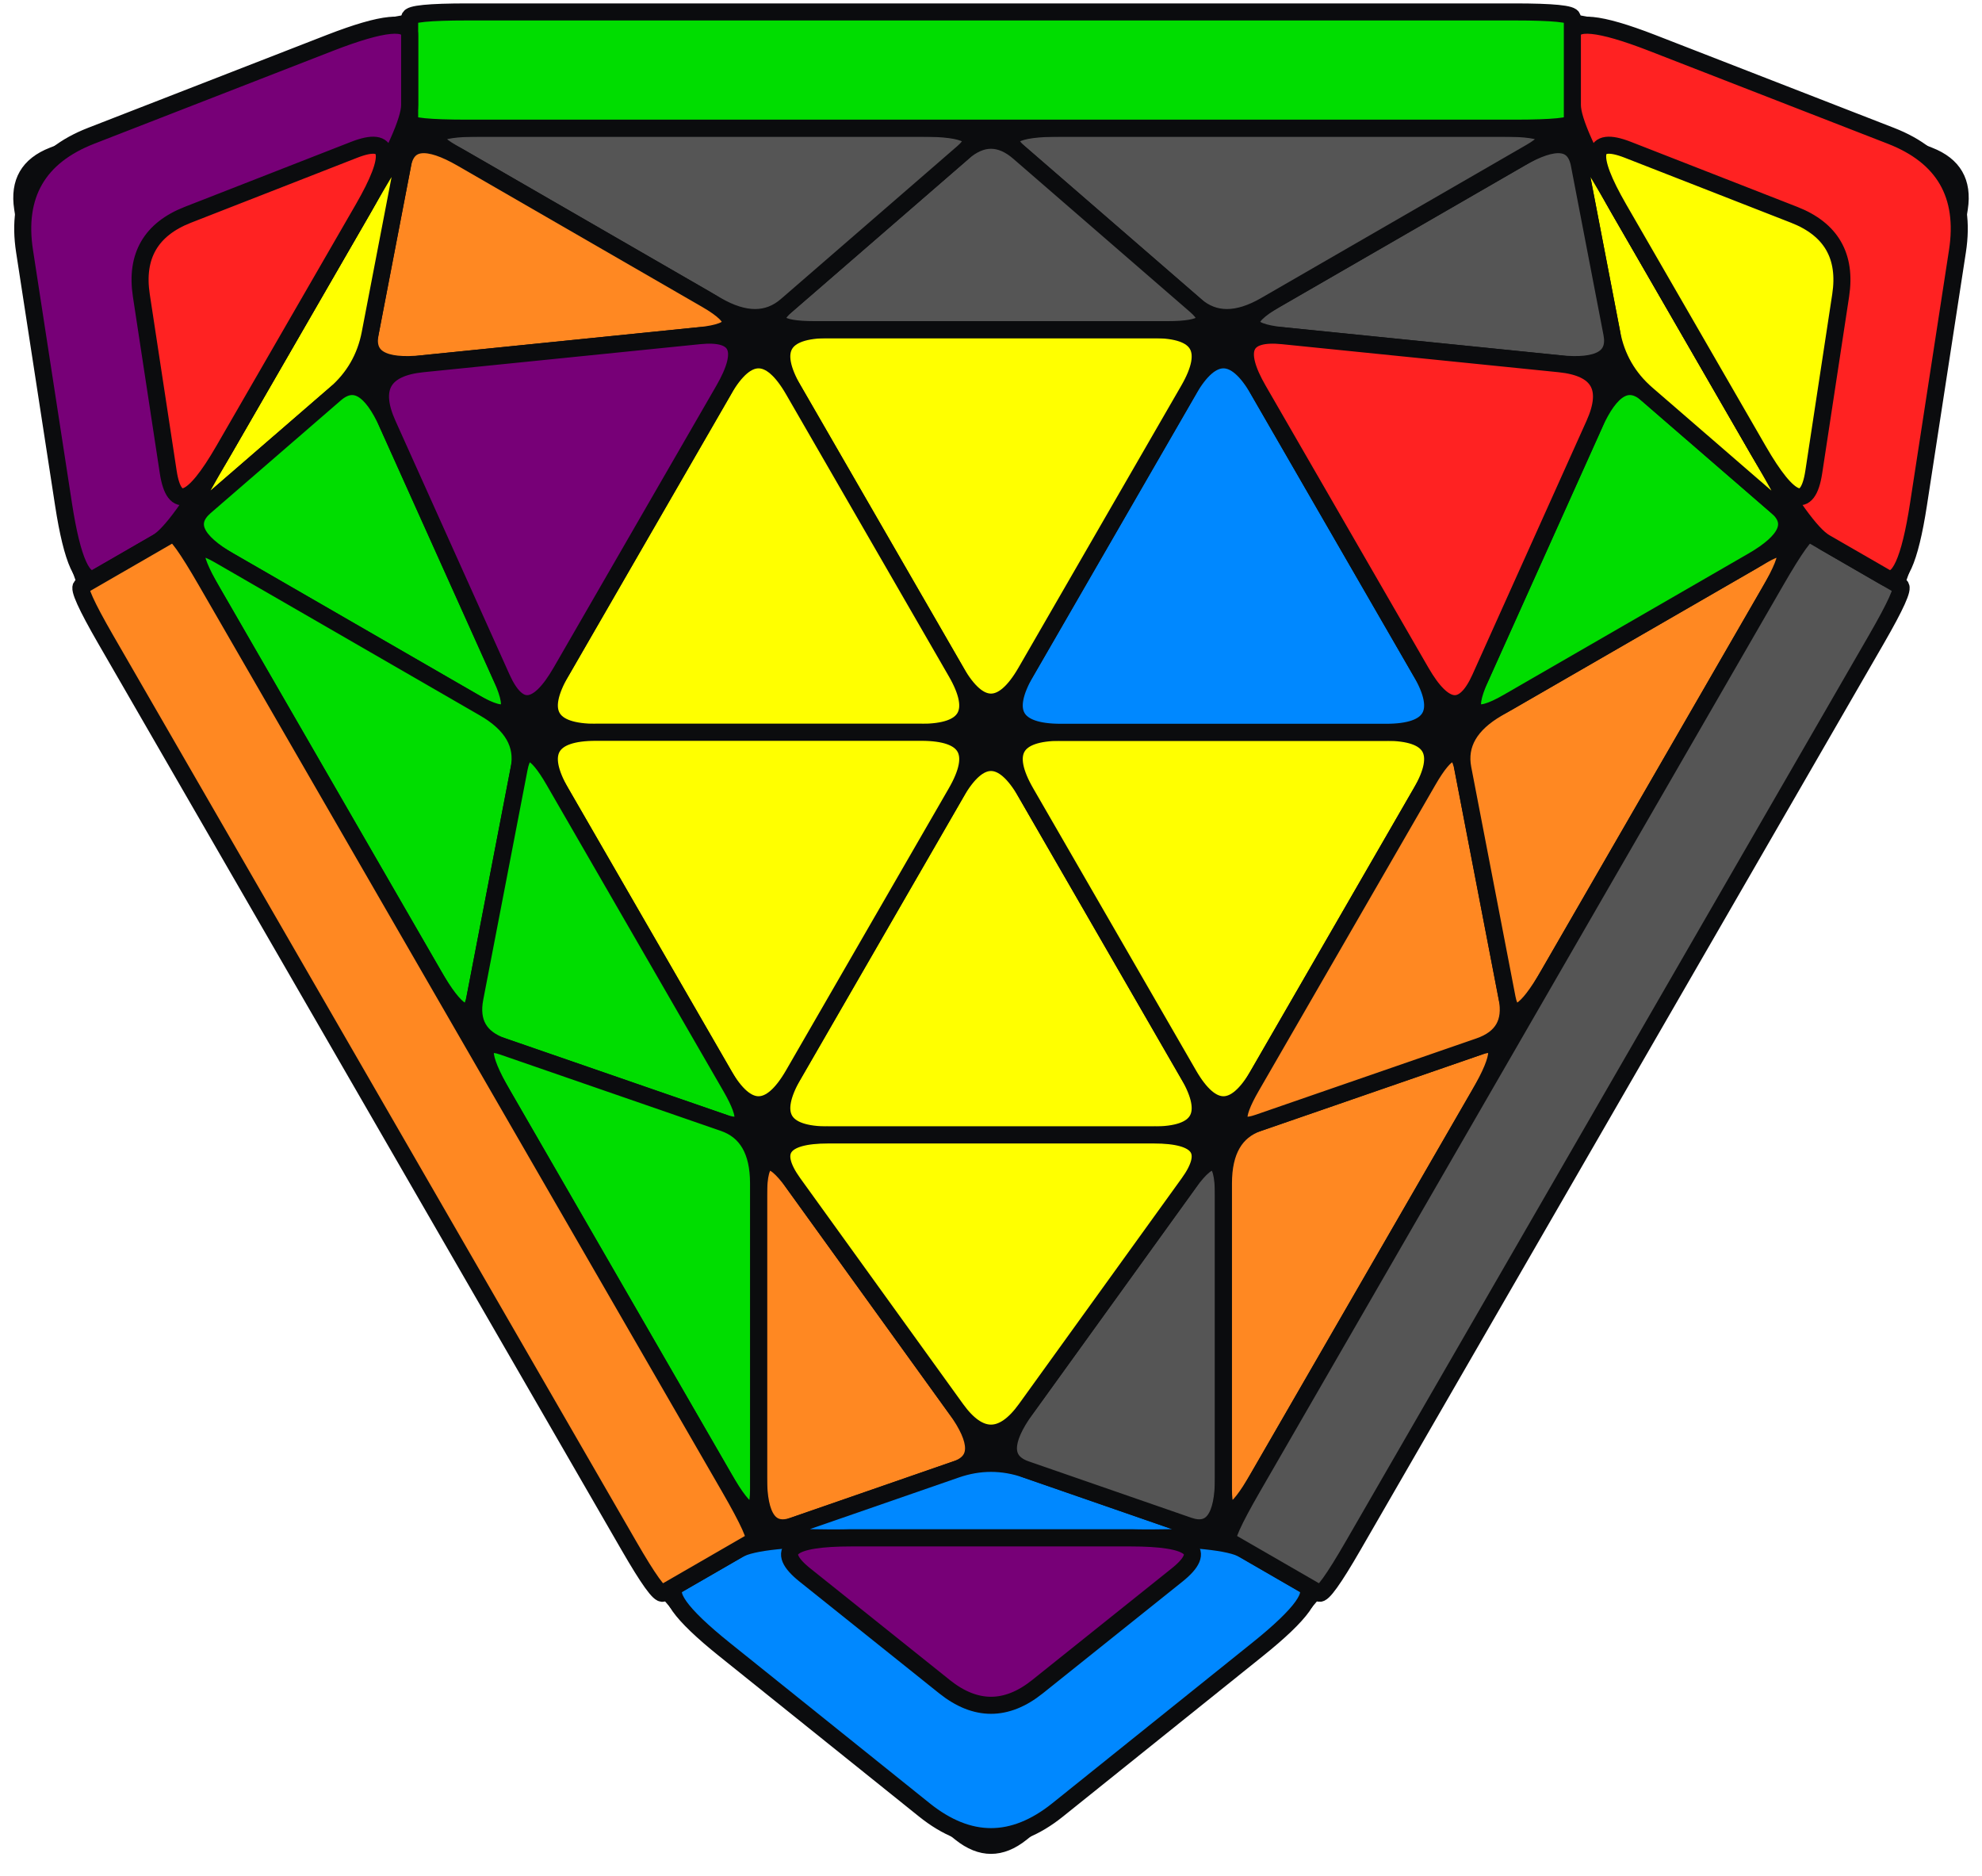
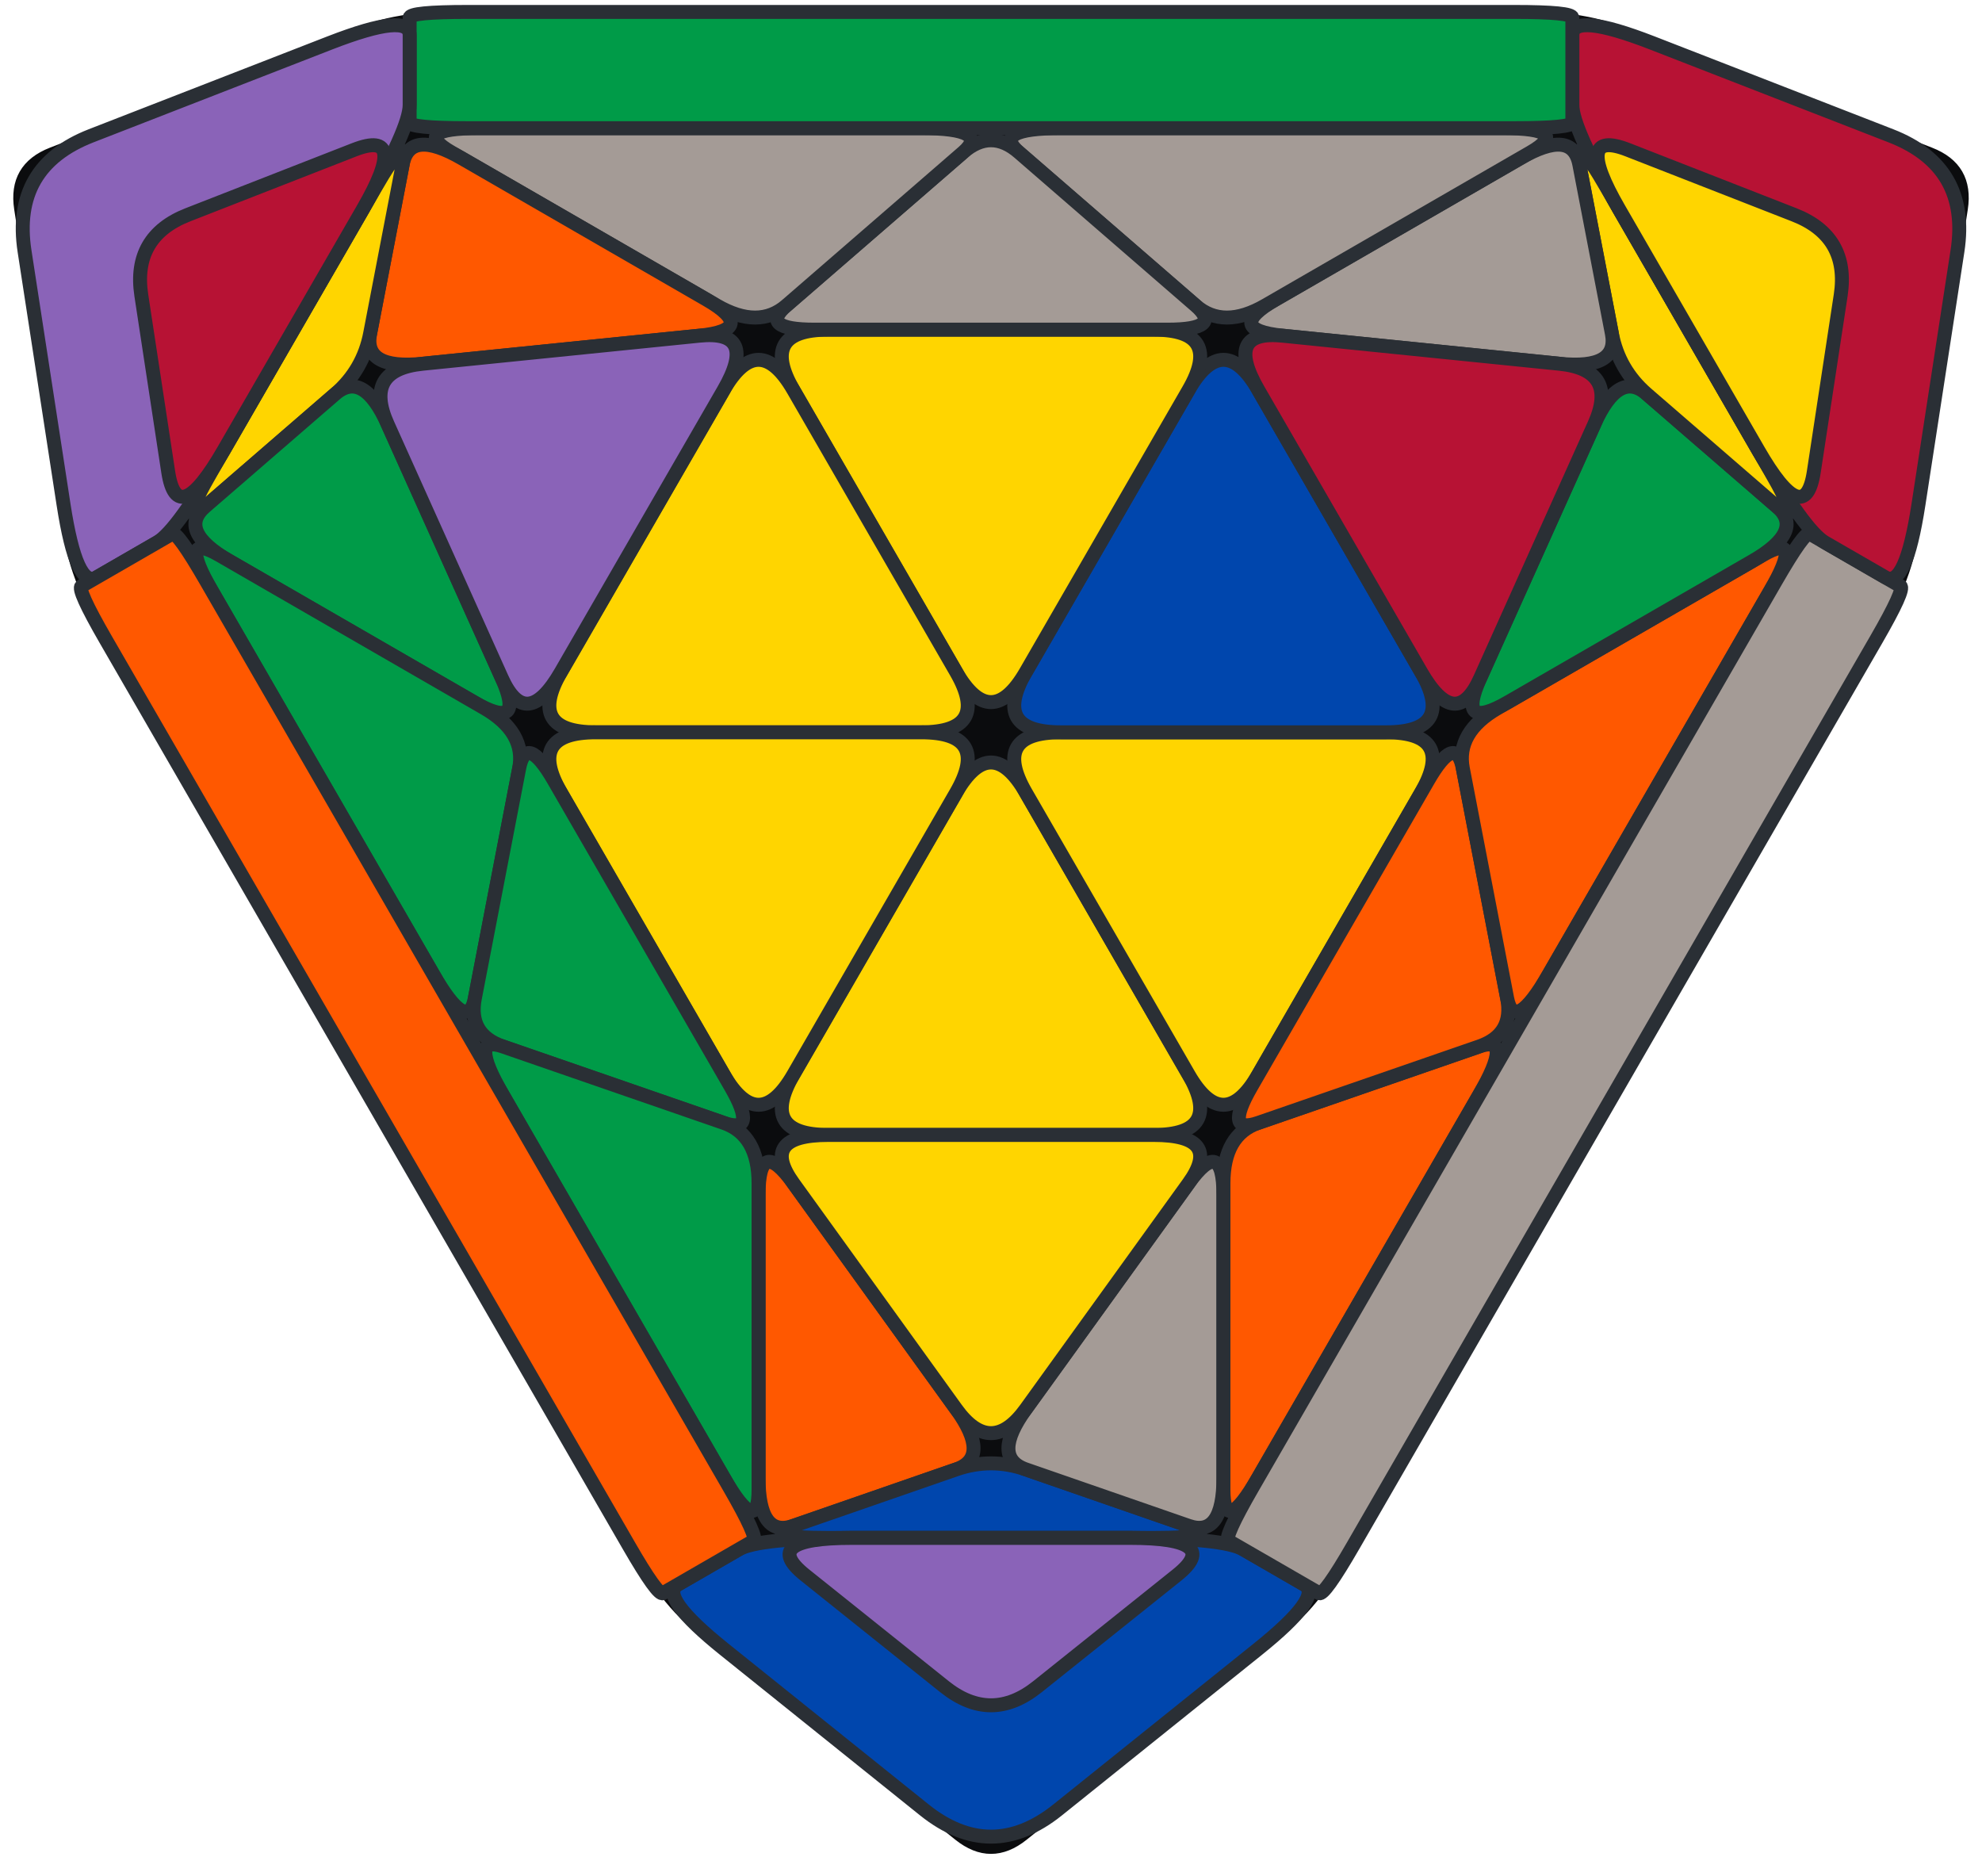
<svg xmlns="http://www.w3.org/2000/svg" viewBox="-12.79 -9.45 25.58 24.2" role="img" aria-label="PF 4 PF case, FTO 2-Look L3T case diagram">
+   <rect x="-10.95" y="24.08" width="27.2" height="NaN" fill="#f5f5f0" rx="2.5" />
  <path d="M-3.869 11.491L-0.430 14.251Q0.000 14.596,0.430 14.251L3.869 11.491 L0.430 14.251L3.869 11.491Q4.299 11.146,5.049 9.847L11.052 -0.550 L5.049 9.847L11.052 -0.550Q11.802 -1.850,11.886 -2.395L12.557 -6.753 L11.886 -2.395L12.557 -6.753Q12.641 -7.298,12.127 -7.498L8.017 -9.096 L12.127 -7.498L8.017 -9.096Q7.503 -9.296,6.003 -9.296L-6.003 -9.296 L6.003 -9.296L-6.003 -9.296Q-7.503 -9.296,-8.017 -9.096L-12.127 -7.498 L-8.017 -9.096L-12.127 -7.498Q-12.641 -7.298,-12.557 -6.753L-11.886 -2.395 L-12.557 -6.753L-11.886 -2.395Q-11.802 -1.850,-11.052 -0.550L-5.049 9.847 L-11.052 -0.550L-5.049 9.847Q-4.299 11.146,-3.869 11.491L-0.430 14.251Z" fill="#0b0c0e" stroke="#0b0c0e" stroke-width="0.1" stroke-linejoin="round" />
-   <path d="M-0.450 0.779L-2.550 4.417Q-3.000 5.196,-2.100 5.196L2.100 5.196 L-2.100 5.196L2.100 5.196Q3.000 5.196,2.550 4.417L0.450 0.779 L2.550 4.417L0.450 0.779Q0.000 0.000,-0.450 0.779L-2.550 4.417Z" fill="#ff0" stroke="#0b0c0e" stroke-width="0.22" stroke-linejoin="round" />
-   <path d="M-3.000 5.976L-3.000 9.616Q-3.000 10.396,-2.550 10.240L-0.450 9.512 L-2.550 10.240L-0.450 9.512Q0.000 9.356,-0.450 8.732L-2.550 5.820 L-0.450 8.732L-2.550 5.820Q-3.000 5.196,-3.000 5.976L-3.000 9.616Z" fill="#f82" stroke="#0b0c0e" stroke-width="0.22" stroke-linejoin="round" />
-   <path d="M-2.100 10.396L2.100 10.396Q3.000 10.396,2.550 10.240L0.450 9.512 L2.550 10.240L0.450 9.512Q0.000 9.356,-0.450 9.512L-2.550 10.240 L-0.450 9.512L-2.550 10.240Q-3.000 10.396,-2.100 10.396L2.100 10.396Z" fill="#08f" stroke="#0b0c0e" stroke-width="0.22" stroke-linejoin="round" />
-   <path d="M3.000 9.616L3.000 5.976Q3.000 5.196,2.550 5.820L0.450 8.732 L2.550 5.820L0.450 8.732Q0.000 9.356,0.450 9.512L2.550 10.240 L0.450 9.512L2.550 10.240Q3.000 10.396,3.000 9.616L3.000 5.976Z" fill="#555" stroke="#0b0c0e" stroke-width="0.22" stroke-linejoin="round" />
-   <path d="M2.100 5.196L-2.100 5.196Q-3.000 5.196,-2.550 5.820L-0.450 8.732 L-2.550 5.820L-0.450 8.732Q0.000 9.356,0.450 8.732L2.550 5.820 L0.450 8.732L2.550 5.820Q3.000 5.196,2.100 5.196L-2.100 5.196Z" fill="#ff0" stroke="#0b0c0e" stroke-width="0.22" stroke-linejoin="round" />
-   <path d="M0.450 0.779L2.550 4.417Q3.000 5.196,3.450 4.417L5.550 0.779 L3.450 4.417L5.550 0.779Q6.000 0.000,5.100 0.000L0.900 0.000 L5.100 0.000L0.900 0.000Q0.000 0.000,0.450 0.779L2.550 4.417Z" fill="#ff0" stroke="#0b0c0e" stroke-width="0.22" stroke-linejoin="round" />
-   <path d="M3.000 5.820L3.000 9.772Q3.000 10.396,3.450 9.616L6.301 4.678 L3.450 9.616L6.301 4.678Q6.752 3.898,6.301 4.054L3.450 5.040 L6.301 4.054L3.450 5.040Q3.000 5.196,3.000 5.820L3.000 9.772Z" fill="#f82" stroke="#0b0c0e" stroke-width="0.22" stroke-linejoin="round" />
-   <path d="M5.640 0.624L3.360 4.573Q3.000 5.196,3.450 5.040L6.301 4.054 L3.450 5.040L6.301 4.054Q6.752 3.898,6.661 3.430L6.090 0.468 L6.661 3.430L6.090 0.468Q6.000 0.000,5.640 0.624L3.360 4.573Z" fill="#f82" stroke="#0b0c0e" stroke-width="0.22" stroke-linejoin="round" />
-   <path d="M6.090 0.468L6.661 3.430Q6.752 3.898,7.202 3.118L10.053 -1.820 L7.202 3.118L10.053 -1.820Q10.503 -2.600,9.963 -2.288L6.540 -0.312 L9.963 -2.288L6.540 -0.312Q6.000 0.000,6.090 0.468L6.661 3.430Z" fill="#f82" stroke="#0b0c0e" stroke-width="0.22" stroke-linejoin="round" />
-   <path d="M-3.260 10.546L-4.039 10.996Q-4.299 11.146,-3.439 11.836L-0.860 13.906 L-3.439 11.836L-0.860 13.906Q0.000 14.596,0.860 13.906L3.439 11.836 L0.860 13.906L3.439 11.836Q4.299 11.146,4.039 10.996L3.260 10.546 L4.039 10.996L3.260 10.546Q3.000 10.396,1.800 10.396L-1.800 10.396 L1.800 10.396L-1.800 10.396Q-3.000 10.396,-3.260 10.546L-4.039 10.996Z" fill="#08f" stroke="#0b0c0e" stroke-width="0.22" stroke-linejoin="round" />
-   <path d="M-2.400 10.876L-0.600 12.316Q0.000 12.796,0.600 12.316L2.400 10.876 L0.600 12.316L2.400 10.876Q3.000 10.396,1.800 10.396L-1.800 10.396 L1.800 10.396L-1.800 10.396Q-3.000 10.396,-2.400 10.876L-0.600 12.316Z" fill="#707" stroke="#0b0c0e" stroke-width="0.22" stroke-linejoin="round" />
-   <path d="M3.065 10.434L4.234 11.109Q4.299 11.146,4.674 10.496L11.427 -1.200 L4.674 10.496L11.427 -1.200Q11.802 -1.850,11.737 -1.887L10.568 -2.562 L11.737 -1.887L10.568 -2.562Q10.503 -2.600,10.128 -1.950L3.375 9.746 L10.128 -1.950L3.375 9.746Q3.000 10.396,3.065 10.434L4.234 11.109Z" fill="#555" stroke="#0b0c0e" stroke-width="0.22" stroke-linejoin="round" />
-   <path d="M0.900 0.000L5.100 0.000Q6.000 0.000,5.550 -0.779L3.450 -4.417 L5.550 -0.779L3.450 -4.417Q3.000 -5.196,2.550 -4.417L0.450 -0.779 L2.550 -4.417L0.450 -0.779Q-0.000 -0.000,0.900 0.000L5.100 0.000Z" fill="#08f" stroke="#0b0c0e" stroke-width="0.22" stroke-linejoin="round" />
-   <path d="M6.675 -0.390L9.828 -2.210Q10.503 -2.600,10.143 -2.912L8.463 -4.366 L10.143 -2.912L8.463 -4.366Q8.103 -4.678,7.787 -3.976L6.315 -0.702 L7.787 -3.976L6.315 -0.702Q6.000 0.000,6.675 -0.390L9.828 -2.210Z" fill="#0d0" stroke="#0b0c0e" stroke-width="0.22" stroke-linejoin="round" />
-   <path d="M10.053 -3.379L7.953 -7.017Q7.503 -7.796,7.593 -7.328L8.013 -5.146 L7.593 -7.328L8.013 -5.146Q8.103 -4.678,8.463 -4.366L10.143 -2.912 L8.463 -4.366L10.143 -2.912Q10.503 -2.600,10.053 -3.379L7.953 -7.017Z" fill="#ff0" stroke="#0b0c0e" stroke-width="0.22" stroke-linejoin="round" />
-   <path d="M6.828 -7.406L3.675 -5.586Q3.000 -5.196,3.765 -5.118L7.337 -4.756 L3.765 -5.118L7.337 -4.756Q8.103 -4.678,8.013 -5.146L7.593 -7.328 L8.013 -5.146L7.593 -7.328Q7.503 -7.796,6.828 -7.406L3.675 -5.586Z" fill="#555" stroke="#0b0c0e" stroke-width="0.22" stroke-linejoin="round" />
-   <path d="M3.450 -4.417L5.550 -0.779Q6.000 0.000,6.315 -0.702L7.787 -3.976 L6.315 -0.702L7.787 -3.976Q8.103 -4.678,7.337 -4.756L3.765 -5.118 L7.337 -4.756L3.765 -5.118Q3.000 -5.196,3.450 -4.417L5.550 -0.779Z" fill="#f22" stroke="#0b0c0e" stroke-width="0.22" stroke-linejoin="round" />
-   <path d="M0.450 -0.779L2.550 -4.417Q3.000 -5.196,2.100 -5.196L-2.100 -5.196 L2.100 -5.196L-2.100 -5.196Q-3.000 -5.196,-2.550 -4.417L-0.450 -0.779 L-2.550 -4.417L-0.450 -0.779Q-0.000 -0.000,0.450 -0.779L2.550 -4.417Z" fill="#ff0" stroke="#0b0c0e" stroke-width="0.22" stroke-linejoin="round" />
-   <path d="M3.540 -5.508L6.963 -7.484Q7.503 -7.796,6.603 -7.796L0.900 -7.796 L6.603 -7.796L0.900 -7.796Q0.000 -7.796,0.360 -7.484L2.640 -5.508 L0.360 -7.484L2.640 -5.508Q3.000 -5.196,3.540 -5.508L6.963 -7.484Z" fill="#555" stroke="#0b0c0e" stroke-width="0.22" stroke-linejoin="round" />
-   <path d="M-2.280 -5.196L2.280 -5.196Q3.000 -5.196,2.640 -5.508L0.360 -7.484 L2.640 -5.508L0.360 -7.484Q0.000 -7.796,-0.360 -7.484L-2.640 -5.508 L-0.360 -7.484L-2.640 -5.508Q-3.000 -5.196,-2.280 -5.196L2.280 -5.196Z" fill="#555" stroke="#0b0c0e" stroke-width="0.22" stroke-linejoin="round" />
-   <path d="M-2.640 -5.508L-0.360 -7.484Q0.000 -7.796,-0.900 -7.796L-6.603 -7.796 L-0.900 -7.796L-6.603 -7.796Q-7.503 -7.796,-6.963 -7.484L-3.540 -5.508 L-6.963 -7.484L-3.540 -5.508Q-3.000 -5.196,-2.640 -5.508L-0.360 -7.484Z" fill="#555" stroke="#0b0c0e" stroke-width="0.22" stroke-linejoin="round" />
-   <path d="M10.763 -2.450L11.543 -2.000Q11.802 -1.850,11.970 -2.940L12.473 -6.208 L11.970 -2.940L12.473 -6.208Q12.641 -7.298,11.613 -7.698L8.531 -8.897 L11.613 -7.698L8.531 -8.897Q7.503 -9.296,7.503 -8.996L7.503 -8.096 L7.503 -8.996L7.503 -8.096Q7.503 -7.796,8.103 -6.757L9.903 -3.639 L8.103 -6.757L9.903 -3.639Q10.503 -2.600,10.763 -2.450L11.543 -2.000Z" fill="#f22" stroke="#0b0c0e" stroke-width="0.22" stroke-linejoin="round" />
-   <path d="M10.619 -3.360L10.966 -5.638Q11.082 -6.398,10.366 -6.678L8.219 -7.517 L10.366 -6.678L8.219 -7.517Q7.503 -7.796,8.103 -6.757L9.903 -3.639 L8.103 -6.757L9.903 -3.639Q10.503 -2.600,10.619 -3.360L10.966 -5.638Z" fill="#ff0" stroke="#0b0c0e" stroke-width="0.22" stroke-linejoin="round" />
-   <path d="M7.503 -7.871L7.503 -9.221Q7.503 -9.296,6.753 -9.296L-6.753 -9.296 L6.753 -9.296L-6.753 -9.296Q-7.503 -9.296,-7.503 -9.221L-7.503 -7.871 L-7.503 -9.221L-7.503 -7.871Q-7.503 -7.796,-6.753 -7.796L6.753 -7.796 L-6.753 -7.796L6.753 -7.796Q7.503 -7.796,7.503 -7.871L7.503 -9.221Z" fill="#0d0" stroke="#0b0c0e" stroke-width="0.22" stroke-linejoin="round" />
-   <path d="M-0.450 -0.779L-2.550 -4.417Q-3.000 -5.196,-3.450 -4.417L-5.550 -0.779 L-3.450 -4.417L-5.550 -0.779Q-6.000 0.000,-5.100 0.000L-0.900 0.000 L-5.100 0.000L-0.900 0.000Q0.000 0.000,-0.450 -0.779L-2.550 -4.417Z" fill="#ff0" stroke="#0b0c0e" stroke-width="0.22" stroke-linejoin="round" />
-   <path d="M-3.675 -5.586L-6.828 -7.406Q-7.503 -7.796,-7.593 -7.328L-8.013 -5.146 L-7.593 -7.328L-8.013 -5.146Q-8.103 -4.678,-7.337 -4.756L-3.765 -5.118 L-7.337 -4.756L-3.765 -5.118Q-3.000 -5.196,-3.675 -5.586L-6.828 -7.406Z" fill="#f82" stroke="#0b0c0e" stroke-width="0.22" stroke-linejoin="round" />
-   <path d="M-7.953 -7.017L-10.053 -3.379Q-10.503 -2.600,-10.143 -2.912L-8.463 -4.366 L-10.143 -2.912L-8.463 -4.366Q-8.103 -4.678,-8.013 -5.146L-7.593 -7.328 L-8.013 -5.146L-7.593 -7.328Q-7.503 -7.796,-7.953 -7.017L-10.053 -3.379Z" fill="#ff0" stroke="#0b0c0e" stroke-width="0.22" stroke-linejoin="round" />
-   <path d="M-9.828 -2.210L-6.675 -0.390Q-6.000 0.000,-6.315 -0.702L-7.787 -3.976 L-6.315 -0.702L-7.787 -3.976Q-8.103 -4.678,-8.463 -4.366L-10.143 -2.912 L-8.463 -4.366L-10.143 -2.912Q-10.503 -2.600,-9.828 -2.210L-6.675 -0.390Z" fill="#0d0" stroke="#0b0c0e" stroke-width="0.22" stroke-linejoin="round" />
-   <path d="M-5.550 -0.779L-3.450 -4.417Q-3.000 -5.196,-3.765 -5.118L-7.337 -4.756 L-3.765 -5.118L-7.337 -4.756Q-8.103 -4.678,-7.787 -3.976L-6.315 -0.702 L-7.787 -3.976L-6.315 -0.702Q-6.000 0.000,-5.550 -0.779L-3.450 -4.417Z" fill="#707" stroke="#0b0c0e" stroke-width="0.22" stroke-linejoin="round" />
-   <path d="M-0.900 0.000L-5.100 0.000Q-6.000 0.000,-5.550 0.779L-3.450 4.417 L-5.550 0.779L-3.450 4.417Q-3.000 5.196,-2.550 4.417L-0.450 0.779 L-2.550 4.417L-0.450 0.779Q0.000 0.000,-0.900 0.000L-5.100 0.000Z" fill="#ff0" stroke="#0b0c0e" stroke-width="0.22" stroke-linejoin="round" />
-   <path d="M-6.540 -0.312L-9.963 -2.288Q-10.503 -2.600,-10.053 -1.820L-7.202 3.118 L-10.053 -1.820L-7.202 3.118Q-6.752 3.898,-6.661 3.430L-6.090 0.468 L-6.661 3.430L-6.090 0.468Q-6.000 0.000,-6.540 -0.312L-9.963 -2.288Z" fill="#0d0" stroke="#0b0c0e" stroke-width="0.22" stroke-linejoin="round" />
-   <path d="M-3.360 4.573L-5.640 0.624Q-6.000 0.000,-6.090 0.468L-6.661 3.430 L-6.090 0.468L-6.661 3.430Q-6.752 3.898,-6.301 4.054L-3.450 5.040 L-6.301 4.054L-3.450 5.040Q-3.000 5.196,-3.360 4.573L-5.640 0.624Z" fill="#0d0" stroke="#0b0c0e" stroke-width="0.22" stroke-linejoin="round" />
-   <path d="M-3.450 5.040L-6.301 4.054Q-6.752 3.898,-6.301 4.678L-3.450 9.616 L-6.301 4.678L-3.450 9.616Q-3.000 10.396,-3.000 9.772L-3.000 5.820 L-3.000 9.772L-3.000 5.820Q-3.000 5.196,-3.450 5.040L-6.301 4.054Z" fill="#0d0" stroke="#0b0c0e" stroke-width="0.22" stroke-linejoin="round" />
-   <path d="M-7.503 -8.096L-7.503 -8.996Q-7.503 -9.296,-8.531 -8.897L-11.613 -7.698 L-8.531 -8.897L-11.613 -7.698Q-12.641 -7.298,-12.473 -6.208L-11.970 -2.940 L-12.473 -6.208L-11.970 -2.940Q-11.802 -1.850,-11.543 -2.000L-10.763 -2.450 L-11.543 -2.000L-10.763 -2.450Q-10.503 -2.600,-9.903 -3.639L-8.103 -6.757 L-9.903 -3.639L-8.103 -6.757Q-7.503 -7.796,-7.503 -8.096L-7.503 -8.996Z" fill="#707" stroke="#0b0c0e" stroke-width="0.22" stroke-linejoin="round" />
-   <path d="M-8.219 -7.517L-10.366 -6.678Q-11.082 -6.398,-10.966 -5.638L-10.619 -3.360 L-10.966 -5.638L-10.619 -3.360Q-10.503 -2.600,-9.903 -3.639L-8.103 -6.757 L-9.903 -3.639L-8.103 -6.757Q-7.503 -7.796,-8.219 -7.517L-10.366 -6.678Z" fill="#f22" stroke="#0b0c0e" stroke-width="0.22" stroke-linejoin="round" />
-   <path d="M-10.568 -2.562L-11.737 -1.887Q-11.802 -1.850,-11.427 -1.200L-4.674 10.496 L-11.427 -1.200L-4.674 10.496Q-4.299 11.146,-4.234 11.109L-3.065 10.434 L-4.234 11.109L-3.065 10.434Q-3.000 10.396,-3.375 9.746L-10.128 -1.950 L-3.375 9.746L-10.128 -1.950Q-10.503 -2.600,-10.568 -2.562L-11.737 -1.887Z" fill="#f82" stroke="#0b0c0e" stroke-width="0.22" stroke-linejoin="round" />
+   <path d="M-0.450 0.779L-2.550 4.417Q-3.000 5.196,-2.100 5.196L2.100 5.196 L-2.100 5.196L2.100 5.196Q3.000 5.196,2.550 4.417L0.450 0.779 L2.550 4.417L0.450 0.779Q0.000 0.000,-0.450 0.779L-2.550 4.417Z" fill="#ffd500" stroke="#2a2f35" stroke-width="0.18" stroke-linejoin="round" />
+   <path d="M-3.000 5.976L-3.000 9.616Q-3.000 10.396,-2.550 10.240L-0.450 9.512 L-2.550 10.240L-0.450 9.512Q0.000 9.356,-0.450 8.732L-2.550 5.820 L-0.450 8.732L-2.550 5.820Q-3.000 5.196,-3.000 5.976L-3.000 9.616Z" fill="#ff5800" stroke="#2a2f35" stroke-width="0.18" stroke-linejoin="round" />
+   <path d="M-2.100 10.396L2.100 10.396Q3.000 10.396,2.550 10.240L0.450 9.512 L2.550 10.240L0.450 9.512Q0.000 9.356,-0.450 9.512L-2.550 10.240 L-0.450 9.512L-2.550 10.240Q-3.000 10.396,-2.100 10.396L2.100 10.396Z" fill="#0046ad" stroke="#2a2f35" stroke-width="0.18" stroke-linejoin="round" />
+   <path d="M3.000 9.616L3.000 5.976Q3.000 5.196,2.550 5.820L0.450 8.732 L2.550 5.820L0.450 8.732Q0.000 9.356,0.450 9.512L2.550 10.240 L0.450 9.512L2.550 10.240Q3.000 10.396,3.000 9.616L3.000 5.976Z" fill="#a49b96" stroke="#2a2f35" stroke-width="0.18" stroke-linejoin="round" />
+   <path d="M2.100 5.196L-2.100 5.196Q-3.000 5.196,-2.550 5.820L-0.450 8.732 L-2.550 5.820L-0.450 8.732Q0.000 9.356,0.450 8.732L2.550 5.820 L0.450 8.732L2.550 5.820Q3.000 5.196,2.100 5.196L-2.100 5.196Z" fill="#ffd500" stroke="#2a2f35" stroke-width="0.18" stroke-linejoin="round" />
+   <path d="M0.450 0.779L2.550 4.417Q3.000 5.196,3.450 4.417L5.550 0.779 L3.450 4.417L5.550 0.779Q6.000 0.000,5.100 0.000L0.900 0.000 L5.100 0.000L0.900 0.000Q0.000 0.000,0.450 0.779L2.550 4.417Z" fill="#ffd500" stroke="#2a2f35" stroke-width="0.18" stroke-linejoin="round" />
+   <path d="M3.000 5.820L3.000 9.772Q3.000 10.396,3.450 9.616L6.301 4.678 L3.450 9.616L6.301 4.678Q6.752 3.898,6.301 4.054L3.450 5.040 L6.301 4.054L3.450 5.040Q3.000 5.196,3.000 5.820L3.000 9.772Z" fill="#ff5800" stroke="#2a2f35" stroke-width="0.18" stroke-linejoin="round" />
+   <path d="M5.640 0.624L3.360 4.573Q3.000 5.196,3.450 5.040L6.301 4.054 L3.450 5.040L6.301 4.054Q6.752 3.898,6.661 3.430L6.090 0.468 L6.661 3.430L6.090 0.468Q6.000 0.000,5.640 0.624L3.360 4.573Z" fill="#ff5800" stroke="#2a2f35" stroke-width="0.18" stroke-linejoin="round" />
+   <path d="M6.090 0.468L6.661 3.430Q6.752 3.898,7.202 3.118L10.053 -1.820 L7.202 3.118L10.053 -1.820Q10.503 -2.600,9.963 -2.288L6.540 -0.312 L9.963 -2.288L6.540 -0.312Q6.000 0.000,6.090 0.468L6.661 3.430Z" fill="#ff5800" stroke="#2a2f35" stroke-width="0.18" stroke-linejoin="round" />
+   <path d="M-3.260 10.546L-4.039 10.996Q-4.299 11.146,-3.439 11.836L-0.860 13.906 L-3.439 11.836L-0.860 13.906Q0.000 14.596,0.860 13.906L3.439 11.836 L0.860 13.906L3.439 11.836Q4.299 11.146,4.039 10.996L3.260 10.546 L4.039 10.996L3.260 10.546Q3.000 10.396,1.800 10.396L-1.800 10.396 L1.800 10.396L-1.800 10.396Q-3.000 10.396,-3.260 10.546L-4.039 10.996Z" fill="#0046ad" stroke="#2a2f35" stroke-width="0.18" stroke-linejoin="round" />
+   <path d="M-2.400 10.876L-0.600 12.316Q0.000 12.796,0.600 12.316L2.400 10.876 L0.600 12.316L2.400 10.876Q3.000 10.396,1.800 10.396L-1.800 10.396 L1.800 10.396L-1.800 10.396Q-3.000 10.396,-2.400 10.876L-0.600 12.316Z" fill="#8a63b8" stroke="#2a2f35" stroke-width="0.18" stroke-linejoin="round" />
+   <path d="M3.065 10.434L4.234 11.109Q4.299 11.146,4.674 10.496L11.427 -1.200 L4.674 10.496L11.427 -1.200Q11.802 -1.850,11.737 -1.887L10.568 -2.562 L11.737 -1.887L10.568 -2.562Q10.503 -2.600,10.128 -1.950L3.375 9.746 L10.128 -1.950L3.375 9.746Q3.000 10.396,3.065 10.434L4.234 11.109Z" fill="#a49b96" stroke="#2a2f35" stroke-width="0.18" stroke-linejoin="round" />
+   <path d="M0.900 0.000L5.100 0.000Q6.000 0.000,5.550 -0.779L3.450 -4.417 L5.550 -0.779L3.450 -4.417Q3.000 -5.196,2.550 -4.417L0.450 -0.779 L2.550 -4.417L0.450 -0.779Q-0.000 -0.000,0.900 0.000L5.100 0.000Z" fill="#0046ad" stroke="#2a2f35" stroke-width="0.18" stroke-linejoin="round" />
+   <path d="M6.675 -0.390L9.828 -2.210Q10.503 -2.600,10.143 -2.912L8.463 -4.366 L10.143 -2.912L8.463 -4.366Q8.103 -4.678,7.787 -3.976L6.315 -0.702 L7.787 -3.976L6.315 -0.702Q6.000 0.000,6.675 -0.390L9.828 -2.210Z" fill="#009b48" stroke="#2a2f35" stroke-width="0.18" stroke-linejoin="round" />
+   <path d="M10.053 -3.379L7.953 -7.017Q7.503 -7.796,7.593 -7.328L8.013 -5.146 L7.593 -7.328L8.013 -5.146Q8.103 -4.678,8.463 -4.366L10.143 -2.912 L8.463 -4.366L10.143 -2.912Q10.503 -2.600,10.053 -3.379L7.953 -7.017Z" fill="#ffd500" stroke="#2a2f35" stroke-width="0.18" stroke-linejoin="round" />
+   <path d="M6.828 -7.406L3.675 -5.586Q3.000 -5.196,3.765 -5.118L7.337 -4.756 L3.765 -5.118L7.337 -4.756Q8.103 -4.678,8.013 -5.146L7.593 -7.328 L8.013 -5.146L7.593 -7.328Q7.503 -7.796,6.828 -7.406L3.675 -5.586Z" fill="#a49b96" stroke="#2a2f35" stroke-width="0.18" stroke-linejoin="round" />
+   <path d="M3.450 -4.417L5.550 -0.779Q6.000 0.000,6.315 -0.702L7.787 -3.976 L6.315 -0.702L7.787 -3.976Q8.103 -4.678,7.337 -4.756L3.765 -5.118 L7.337 -4.756L3.765 -5.118Q3.000 -5.196,3.450 -4.417L5.550 -0.779Z" fill="#b71234" stroke="#2a2f35" stroke-width="0.18" stroke-linejoin="round" />
+   <path d="M0.450 -0.779L2.550 -4.417Q3.000 -5.196,2.100 -5.196L-2.100 -5.196 L2.100 -5.196L-2.100 -5.196Q-3.000 -5.196,-2.550 -4.417L-0.450 -0.779 L-2.550 -4.417L-0.450 -0.779Q-0.000 -0.000,0.450 -0.779L2.550 -4.417Z" fill="#ffd500" stroke="#2a2f35" stroke-width="0.18" stroke-linejoin="round" />
+   <path d="M3.540 -5.508L6.963 -7.484Q7.503 -7.796,6.603 -7.796L0.900 -7.796 L6.603 -7.796L0.900 -7.796Q0.000 -7.796,0.360 -7.484L2.640 -5.508 L0.360 -7.484L2.640 -5.508Q3.000 -5.196,3.540 -5.508L6.963 -7.484Z" fill="#a49b96" stroke="#2a2f35" stroke-width="0.18" stroke-linejoin="round" />
+   <path d="M-2.280 -5.196L2.280 -5.196Q3.000 -5.196,2.640 -5.508L0.360 -7.484 L2.640 -5.508L0.360 -7.484Q0.000 -7.796,-0.360 -7.484L-2.640 -5.508 L-0.360 -7.484L-2.640 -5.508Q-3.000 -5.196,-2.280 -5.196L2.280 -5.196Z" fill="#a49b96" stroke="#2a2f35" stroke-width="0.18" stroke-linejoin="round" />
+   <path d="M-2.640 -5.508L-0.360 -7.484Q0.000 -7.796,-0.900 -7.796L-6.603 -7.796 L-0.900 -7.796L-6.603 -7.796Q-7.503 -7.796,-6.963 -7.484L-3.540 -5.508 L-6.963 -7.484L-3.540 -5.508Q-3.000 -5.196,-2.640 -5.508L-0.360 -7.484Z" fill="#a49b96" stroke="#2a2f35" stroke-width="0.18" stroke-linejoin="round" />
+   <path d="M10.763 -2.450L11.543 -2.000Q11.802 -1.850,11.970 -2.940L12.473 -6.208 L11.970 -2.940L12.473 -6.208Q12.641 -7.298,11.613 -7.698L8.531 -8.897 L11.613 -7.698L8.531 -8.897Q7.503 -9.296,7.503 -8.996L7.503 -8.096 L7.503 -8.996L7.503 -8.096Q7.503 -7.796,8.103 -6.757L9.903 -3.639 L8.103 -6.757L9.903 -3.639Q10.503 -2.600,10.763 -2.450L11.543 -2.000Z" fill="#b71234" stroke="#2a2f35" stroke-width="0.18" stroke-linejoin="round" />
+   <path d="M10.619 -3.360L10.966 -5.638Q11.082 -6.398,10.366 -6.678L8.219 -7.517 L10.366 -6.678L8.219 -7.517Q7.503 -7.796,8.103 -6.757L9.903 -3.639 L8.103 -6.757L9.903 -3.639Q10.503 -2.600,10.619 -3.360L10.966 -5.638Z" fill="#ffd500" stroke="#2a2f35" stroke-width="0.18" stroke-linejoin="round" />
+   <path d="M7.503 -7.871L7.503 -9.221Q7.503 -9.296,6.753 -9.296L-6.753 -9.296 L6.753 -9.296L-6.753 -9.296Q-7.503 -9.296,-7.503 -9.221L-7.503 -7.871 L-7.503 -9.221L-7.503 -7.871Q-7.503 -7.796,-6.753 -7.796L6.753 -7.796 L-6.753 -7.796L6.753 -7.796Q7.503 -7.796,7.503 -7.871L7.503 -9.221Z" fill="#009b48" stroke="#2a2f35" stroke-width="0.18" stroke-linejoin="round" />
+   <path d="M-0.450 -0.779L-2.550 -4.417Q-3.000 -5.196,-3.450 -4.417L-5.550 -0.779 L-3.450 -4.417L-5.550 -0.779Q-6.000 0.000,-5.100 0.000L-0.900 0.000 L-5.100 0.000L-0.900 0.000Q0.000 0.000,-0.450 -0.779L-2.550 -4.417Z" fill="#ffd500" stroke="#2a2f35" stroke-width="0.18" stroke-linejoin="round" />
+   <path d="M-3.675 -5.586L-6.828 -7.406Q-7.503 -7.796,-7.593 -7.328L-8.013 -5.146 L-7.593 -7.328L-8.013 -5.146Q-8.103 -4.678,-7.337 -4.756L-3.765 -5.118 L-7.337 -4.756L-3.765 -5.118Q-3.000 -5.196,-3.675 -5.586L-6.828 -7.406Z" fill="#ff5800" stroke="#2a2f35" stroke-width="0.18" stroke-linejoin="round" />
+   <path d="M-7.953 -7.017L-10.053 -3.379Q-10.503 -2.600,-10.143 -2.912L-8.463 -4.366 L-10.143 -2.912L-8.463 -4.366Q-8.103 -4.678,-8.013 -5.146L-7.593 -7.328 L-8.013 -5.146L-7.593 -7.328Q-7.503 -7.796,-7.953 -7.017L-10.053 -3.379Z" fill="#ffd500" stroke="#2a2f35" stroke-width="0.18" stroke-linejoin="round" />
+   <path d="M-9.828 -2.210L-6.675 -0.390Q-6.000 0.000,-6.315 -0.702L-7.787 -3.976 L-6.315 -0.702L-7.787 -3.976Q-8.103 -4.678,-8.463 -4.366L-10.143 -2.912 L-8.463 -4.366L-10.143 -2.912Q-10.503 -2.600,-9.828 -2.210L-6.675 -0.390Z" fill="#009b48" stroke="#2a2f35" stroke-width="0.18" stroke-linejoin="round" />
+   <path d="M-5.550 -0.779L-3.450 -4.417Q-3.000 -5.196,-3.765 -5.118L-7.337 -4.756 L-3.765 -5.118L-7.337 -4.756Q-8.103 -4.678,-7.787 -3.976L-6.315 -0.702 L-7.787 -3.976L-6.315 -0.702Q-6.000 0.000,-5.550 -0.779L-3.450 -4.417Z" fill="#8a63b8" stroke="#2a2f35" stroke-width="0.18" stroke-linejoin="round" />
+   <path d="M-0.900 0.000L-5.100 0.000Q-6.000 0.000,-5.550 0.779L-3.450 4.417 L-5.550 0.779L-3.450 4.417Q-3.000 5.196,-2.550 4.417L-0.450 0.779 L-2.550 4.417L-0.450 0.779Q0.000 0.000,-0.900 0.000L-5.100 0.000Z" fill="#ffd500" stroke="#2a2f35" stroke-width="0.18" stroke-linejoin="round" />
+   <path d="M-6.540 -0.312L-9.963 -2.288Q-10.503 -2.600,-10.053 -1.820L-7.202 3.118 L-10.053 -1.820L-7.202 3.118Q-6.752 3.898,-6.661 3.430L-6.090 0.468 L-6.661 3.430L-6.090 0.468Q-6.000 0.000,-6.540 -0.312L-9.963 -2.288Z" fill="#009b48" stroke="#2a2f35" stroke-width="0.18" stroke-linejoin="round" />
+   <path d="M-3.360 4.573L-5.640 0.624Q-6.000 0.000,-6.090 0.468L-6.661 3.430 L-6.090 0.468L-6.661 3.430Q-6.752 3.898,-6.301 4.054L-3.450 5.040 L-6.301 4.054L-3.450 5.040Q-3.000 5.196,-3.360 4.573L-5.640 0.624Z" fill="#009b48" stroke="#2a2f35" stroke-width="0.18" stroke-linejoin="round" />
+   <path d="M-3.450 5.040L-6.301 4.054Q-6.752 3.898,-6.301 4.678L-3.450 9.616 L-6.301 4.678L-3.450 9.616Q-3.000 10.396,-3.000 9.772L-3.000 5.820 L-3.000 9.772L-3.000 5.820Q-3.000 5.196,-3.450 5.040L-6.301 4.054Z" fill="#009b48" stroke="#2a2f35" stroke-width="0.18" stroke-linejoin="round" />
+   <path d="M-7.503 -8.096L-7.503 -8.996Q-7.503 -9.296,-8.531 -8.897L-11.613 -7.698 L-8.531 -8.897L-11.613 -7.698Q-12.641 -7.298,-12.473 -6.208L-11.970 -2.940 L-12.473 -6.208L-11.970 -2.940Q-11.802 -1.850,-11.543 -2.000L-10.763 -2.450 L-11.543 -2.000L-10.763 -2.450Q-10.503 -2.600,-9.903 -3.639L-8.103 -6.757 L-9.903 -3.639L-8.103 -6.757Q-7.503 -7.796,-7.503 -8.096L-7.503 -8.996Z" fill="#8a63b8" stroke="#2a2f35" stroke-width="0.18" stroke-linejoin="round" />
+   <path d="M-8.219 -7.517L-10.366 -6.678Q-11.082 -6.398,-10.966 -5.638L-10.619 -3.360 L-10.966 -5.638L-10.619 -3.360Q-10.503 -2.600,-9.903 -3.639L-8.103 -6.757 L-9.903 -3.639L-8.103 -6.757Q-7.503 -7.796,-8.219 -7.517L-10.366 -6.678Z" fill="#b71234" stroke="#2a2f35" stroke-width="0.18" stroke-linejoin="round" />
+   <path d="M-10.568 -2.562L-11.737 -1.887Q-11.802 -1.850,-11.427 -1.200L-4.674 10.496 L-11.427 -1.200L-4.674 10.496Q-4.299 11.146,-4.234 11.109L-3.065 10.434 L-4.234 11.109L-3.065 10.434Q-3.000 10.396,-3.375 9.746L-10.128 -1.950 L-3.375 9.746L-10.128 -1.950Q-10.503 -2.600,-10.568 -2.562L-11.737 -1.887Z" fill="#ff5800" stroke="#2a2f35" stroke-width="0.18" stroke-linejoin="round" />
</svg>
